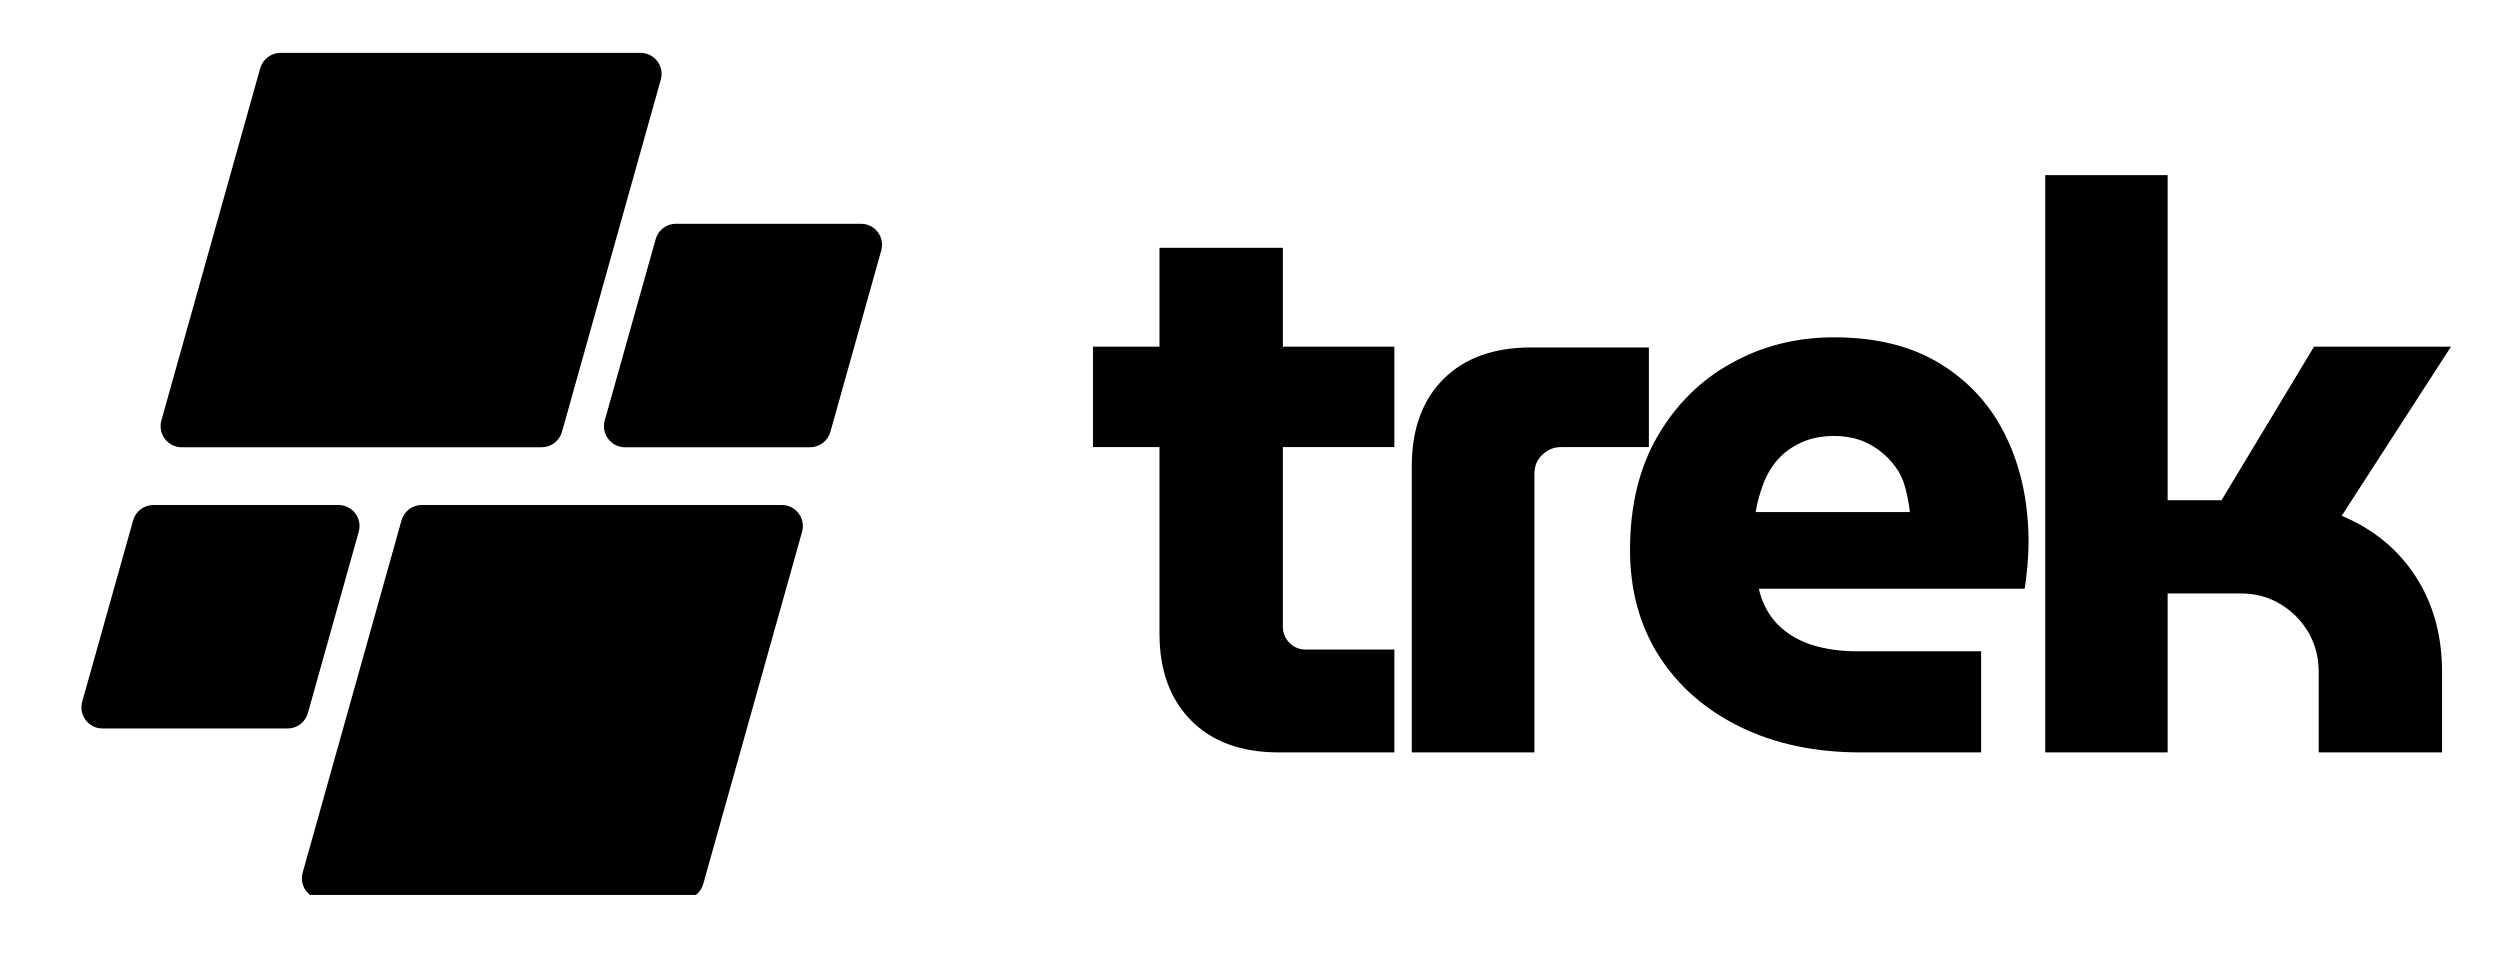
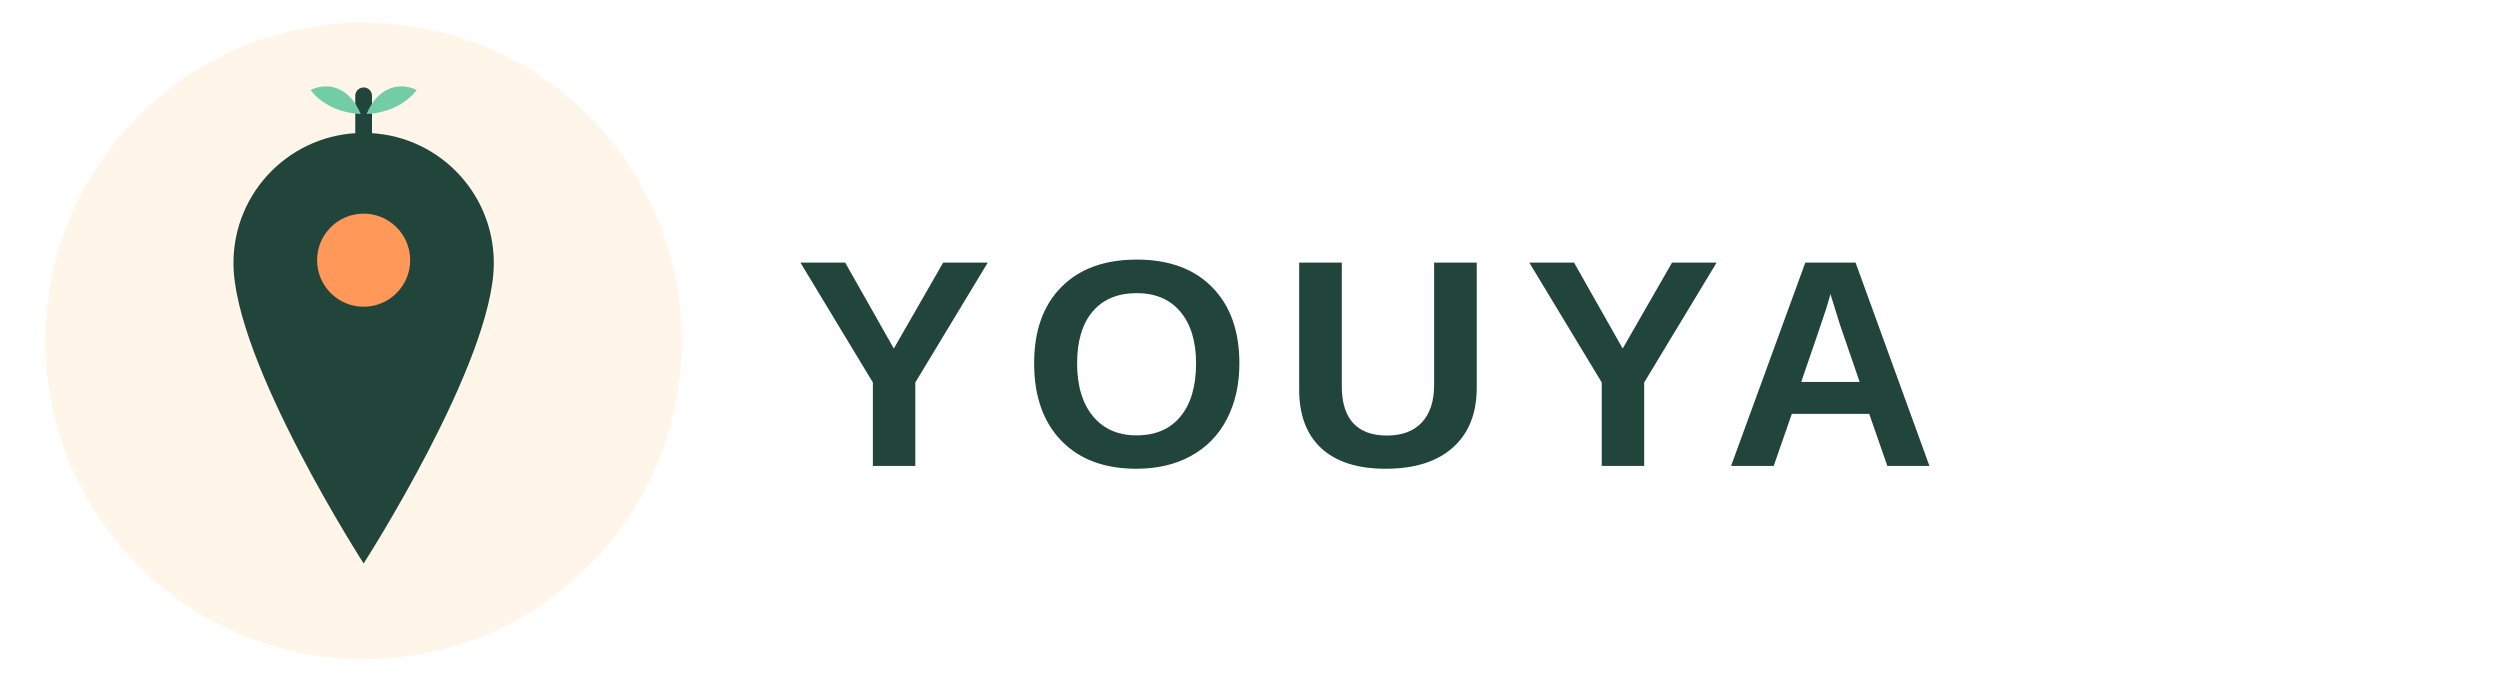
- <svg xmlns="http://www.w3.org/2000/svg" width="210" zoomAndPan="magnify" viewBox="0 0 158 60" height="80" preserveAspectRatio="xMidYMid meet" version="1.0">
-   <defs>
-     <g />
-     <clipPath id="669668440a">
-       <path d="M 68 0.016 L 156 0.016 L 156 59.984 L 68 59.984 Z M 68 0.016 " clip-rule="nonzero" />
-     </clipPath>
-     <clipPath id="6b415798a7">
-       <rect x="0" width="88" y="0" height="60" />
-     </clipPath>
-     <clipPath id="4b19462b66">
-       <path d="M 5 3.246 L 55.926 3.246 L 55.926 56.465 L 5 56.465 Z M 5 3.246 " clip-rule="nonzero" />
-     </clipPath>
-     <clipPath id="c7fe347f5f">
-       <path d="M 34.234 28.172 L 11.484 28.172 C 10.602 28.172 9.961 27.328 10.199 26.48 L 16.445 4.219 C 16.609 3.645 17.133 3.246 17.73 3.246 L 40.48 3.246 C 41.363 3.246 42.004 4.09 41.762 4.938 L 35.516 27.199 C 35.355 27.773 34.832 28.172 34.234 28.172 Z M 19.457 44.973 L 22.672 33.512 C 22.91 32.664 22.273 31.82 21.391 31.82 L 9.695 31.82 C 9.098 31.82 8.574 32.219 8.414 32.793 L 5.195 44.254 C 4.957 45.105 5.598 45.945 6.48 45.945 L 18.176 45.945 C 18.773 45.945 19.297 45.551 19.457 44.973 Z M 25.375 32.793 L 19.129 55.055 C 18.891 55.902 19.531 56.746 20.41 56.746 L 43.164 56.746 C 43.762 56.746 44.285 56.348 44.445 55.773 L 50.691 33.512 C 50.93 32.664 50.293 31.82 49.41 31.82 L 26.656 31.82 C 26.062 31.82 25.535 32.219 25.375 32.793 Z M 41.438 15.02 L 38.219 26.48 C 37.98 27.328 38.621 28.172 39.504 28.172 L 51.199 28.172 C 51.793 28.172 52.32 27.773 52.48 27.199 L 55.695 15.738 C 55.934 14.887 55.297 14.047 54.414 14.047 L 42.719 14.047 C 42.121 14.047 41.598 14.441 41.438 15.02 Z M 41.438 15.02 " clip-rule="nonzero" />
-     </clipPath>
-   </defs>
-   <g clip-path="url(#669668440a)">
-     <g transform="matrix(1, 0, 0, 1, 68, -0.000000000000011803)">
-       <g clip-path="url(#6b415798a7)">
-         <g fill="#000000" fill-opacity="1">
-           <g transform="translate(0.529693, 47.45721)">
-             <g>
-               <path d="M 12.297 0 C 9.93 0 8.082 -0.672 6.75 -2.016 C 5.414 -3.367 4.75 -5.195 4.75 -7.5 L 4.75 -31.891 L 12.547 -31.891 L 12.547 -7.953 C 12.547 -7.547 12.688 -7.203 12.969 -6.922 C 13.25 -6.641 13.594 -6.5 14 -6.5 L 19.594 -6.5 L 19.594 0 Z M 0.547 -19.297 L 0.547 -25.641 L 19.594 -25.641 L 19.594 -19.297 Z M 0.547 -19.297 " />
-             </g>
-           </g>
-         </g>
-         <g fill="#000000" fill-opacity="1">
-           <g transform="translate(18.5215, 47.45721)">
-             <g>
-               <path d="M 2.703 0 L 2.703 -18.094 C 2.703 -20.426 3.367 -22.258 4.703 -23.594 C 6.035 -24.926 7.883 -25.594 10.25 -25.594 L 17.688 -25.594 L 17.688 -19.297 L 12.141 -19.297 C 11.68 -19.297 11.285 -19.133 10.953 -18.812 C 10.617 -18.5 10.453 -18.094 10.453 -17.594 L 10.453 0 Z M 2.703 0 " />
-             </g>
-           </g>
-         </g>
-         <g fill="#000000" fill-opacity="1">
-           <g transform="translate(33.31475, 47.45721)">
-             <g>
-               <path d="M 16.297 0 C 13.398 0 10.848 -0.539 8.641 -1.625 C 6.441 -2.707 4.734 -4.207 3.516 -6.125 C 2.305 -8.039 1.703 -10.266 1.703 -12.797 C 1.703 -15.598 2.285 -18 3.453 -20 C 4.617 -22 6.176 -23.535 8.125 -24.609 C 10.07 -25.691 12.227 -26.234 14.594 -26.234 C 17.289 -26.234 19.547 -25.664 21.359 -24.531 C 23.18 -23.406 24.555 -21.867 25.484 -19.922 C 26.422 -17.973 26.891 -15.75 26.891 -13.25 C 26.891 -12.812 26.863 -12.301 26.812 -11.719 C 26.758 -11.133 26.703 -10.676 26.641 -10.344 L 9.844 -10.344 C 10.039 -9.477 10.422 -8.742 10.984 -8.141 C 11.555 -7.547 12.273 -7.102 13.141 -6.812 C 14.016 -6.531 14.984 -6.391 16.047 -6.391 L 23.891 -6.391 L 23.891 0 Z M 9.641 -15.188 L 19.391 -15.188 C 19.328 -15.727 19.227 -16.25 19.094 -16.75 C 18.957 -17.25 18.75 -17.688 18.469 -18.062 C 18.188 -18.445 17.859 -18.781 17.484 -19.062 C 17.117 -19.352 16.695 -19.582 16.219 -19.75 C 15.738 -19.914 15.195 -20 14.594 -20 C 13.832 -20 13.148 -19.863 12.547 -19.594 C 11.941 -19.32 11.441 -18.961 11.047 -18.516 C 10.648 -18.066 10.344 -17.551 10.125 -16.969 C 9.906 -16.383 9.742 -15.789 9.641 -15.188 Z M 9.641 -15.188 " />
-             </g>
-           </g>
-         </g>
-         <g fill="#000000" fill-opacity="1">
-           <g transform="translate(58.35337, 47.45721)">
-             <g>
-               <path d="M 2.906 0 L 2.906 -36.484 L 10.641 -36.484 L 10.641 -15.938 L 14.047 -15.938 L 19.891 -25.641 L 28.547 -25.641 L 21.641 -14.953 C 23.641 -14.117 25.195 -12.844 26.312 -11.125 C 27.426 -9.406 27.984 -7.395 27.984 -5.094 L 27.984 0 L 20.188 0 L 20.188 -5.094 C 20.188 -6.031 19.961 -6.875 19.516 -7.625 C 19.066 -8.375 18.473 -8.961 17.734 -9.391 C 17.004 -9.828 16.176 -10.047 15.25 -10.047 L 10.641 -10.047 L 10.641 0 Z M 2.906 0 " />
-             </g>
-           </g>
-         </g>
-       </g>
-     </g>
+ <svg xmlns="http://www.w3.org/2000/svg" viewBox="0 0 220 60" preserveAspectRatio="xMidYMid meet">
+   <circle cx="32" cy="30" r="28" fill="#FFF5E9" />
+   <g transform="translate(8,6) scale(0.032)">
+     <path d="M750 182 L750 76" stroke="#21443B" stroke-width="46" stroke-linecap="round" />
+     <path d="M742 126 C 690 124 636 102 604 60 C 654 36 712 54 742 126 Z" fill="#72CDA7" />
+     <path d="M758 126 C 810 124 864 102 896 60 C 846 36 788 54 758 126 Z" fill="#72CDA7" />
+     <path d="M750 178 C 552 178 392 338 392 536 C 392 806 750 1362 750 1362 C 750 1362 1108 806 1108 536 C 1108 338 948 178 750 178 Z" fill="#21443B" />
+     <circle cx="750" cy="528" r="128" fill="#FF9858" />
  </g>
-   <g clip-path="url(#4b19462b66)">
-     <g clip-path="url(#c7fe347f5f)">
-       <path fill="#000000" d="M 4.957 3.246 L 4.957 56.465 L 55.926 56.465 L 55.926 3.246 Z M 4.957 3.246 " fill-opacity="1" fill-rule="nonzero" />
-     </g>
-   </g>
+   <text x="70" y="41" font-family="Arial, Helvetica, sans-serif" font-size="26" font-weight="800" letter-spacing="2.6" textLength="138" lengthAdjust="spacingAndGlyphs" fill="#21443B">YOUYA</text>
</svg>
